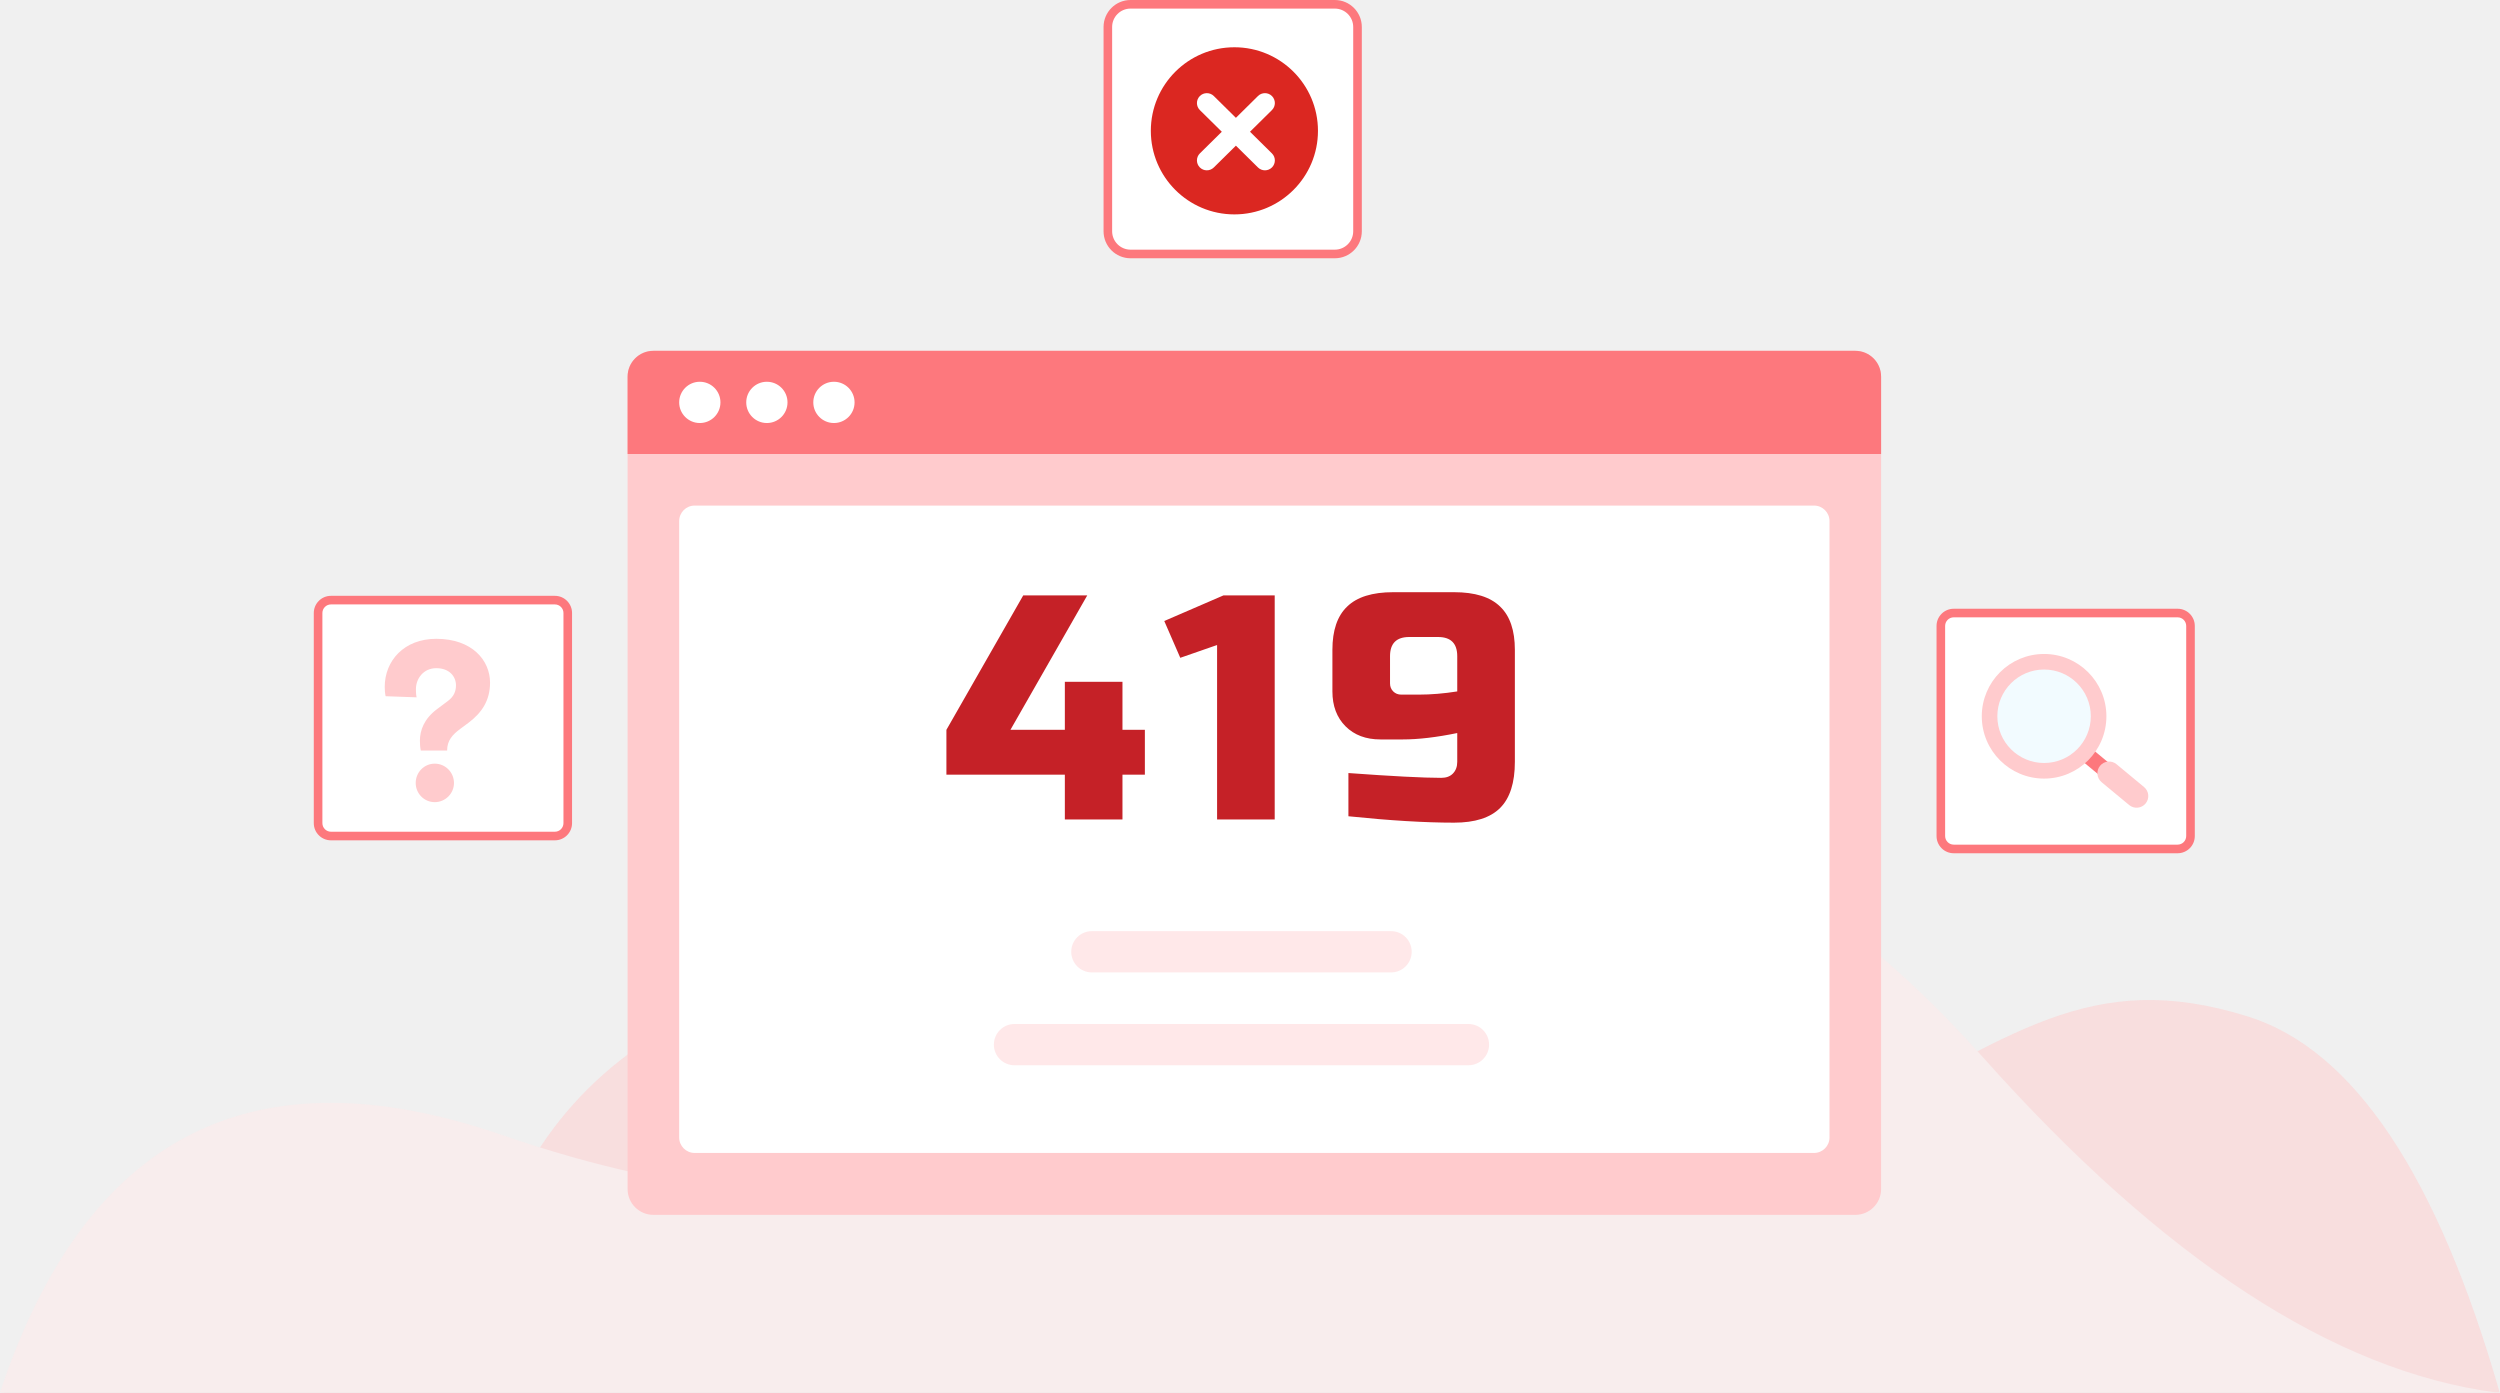
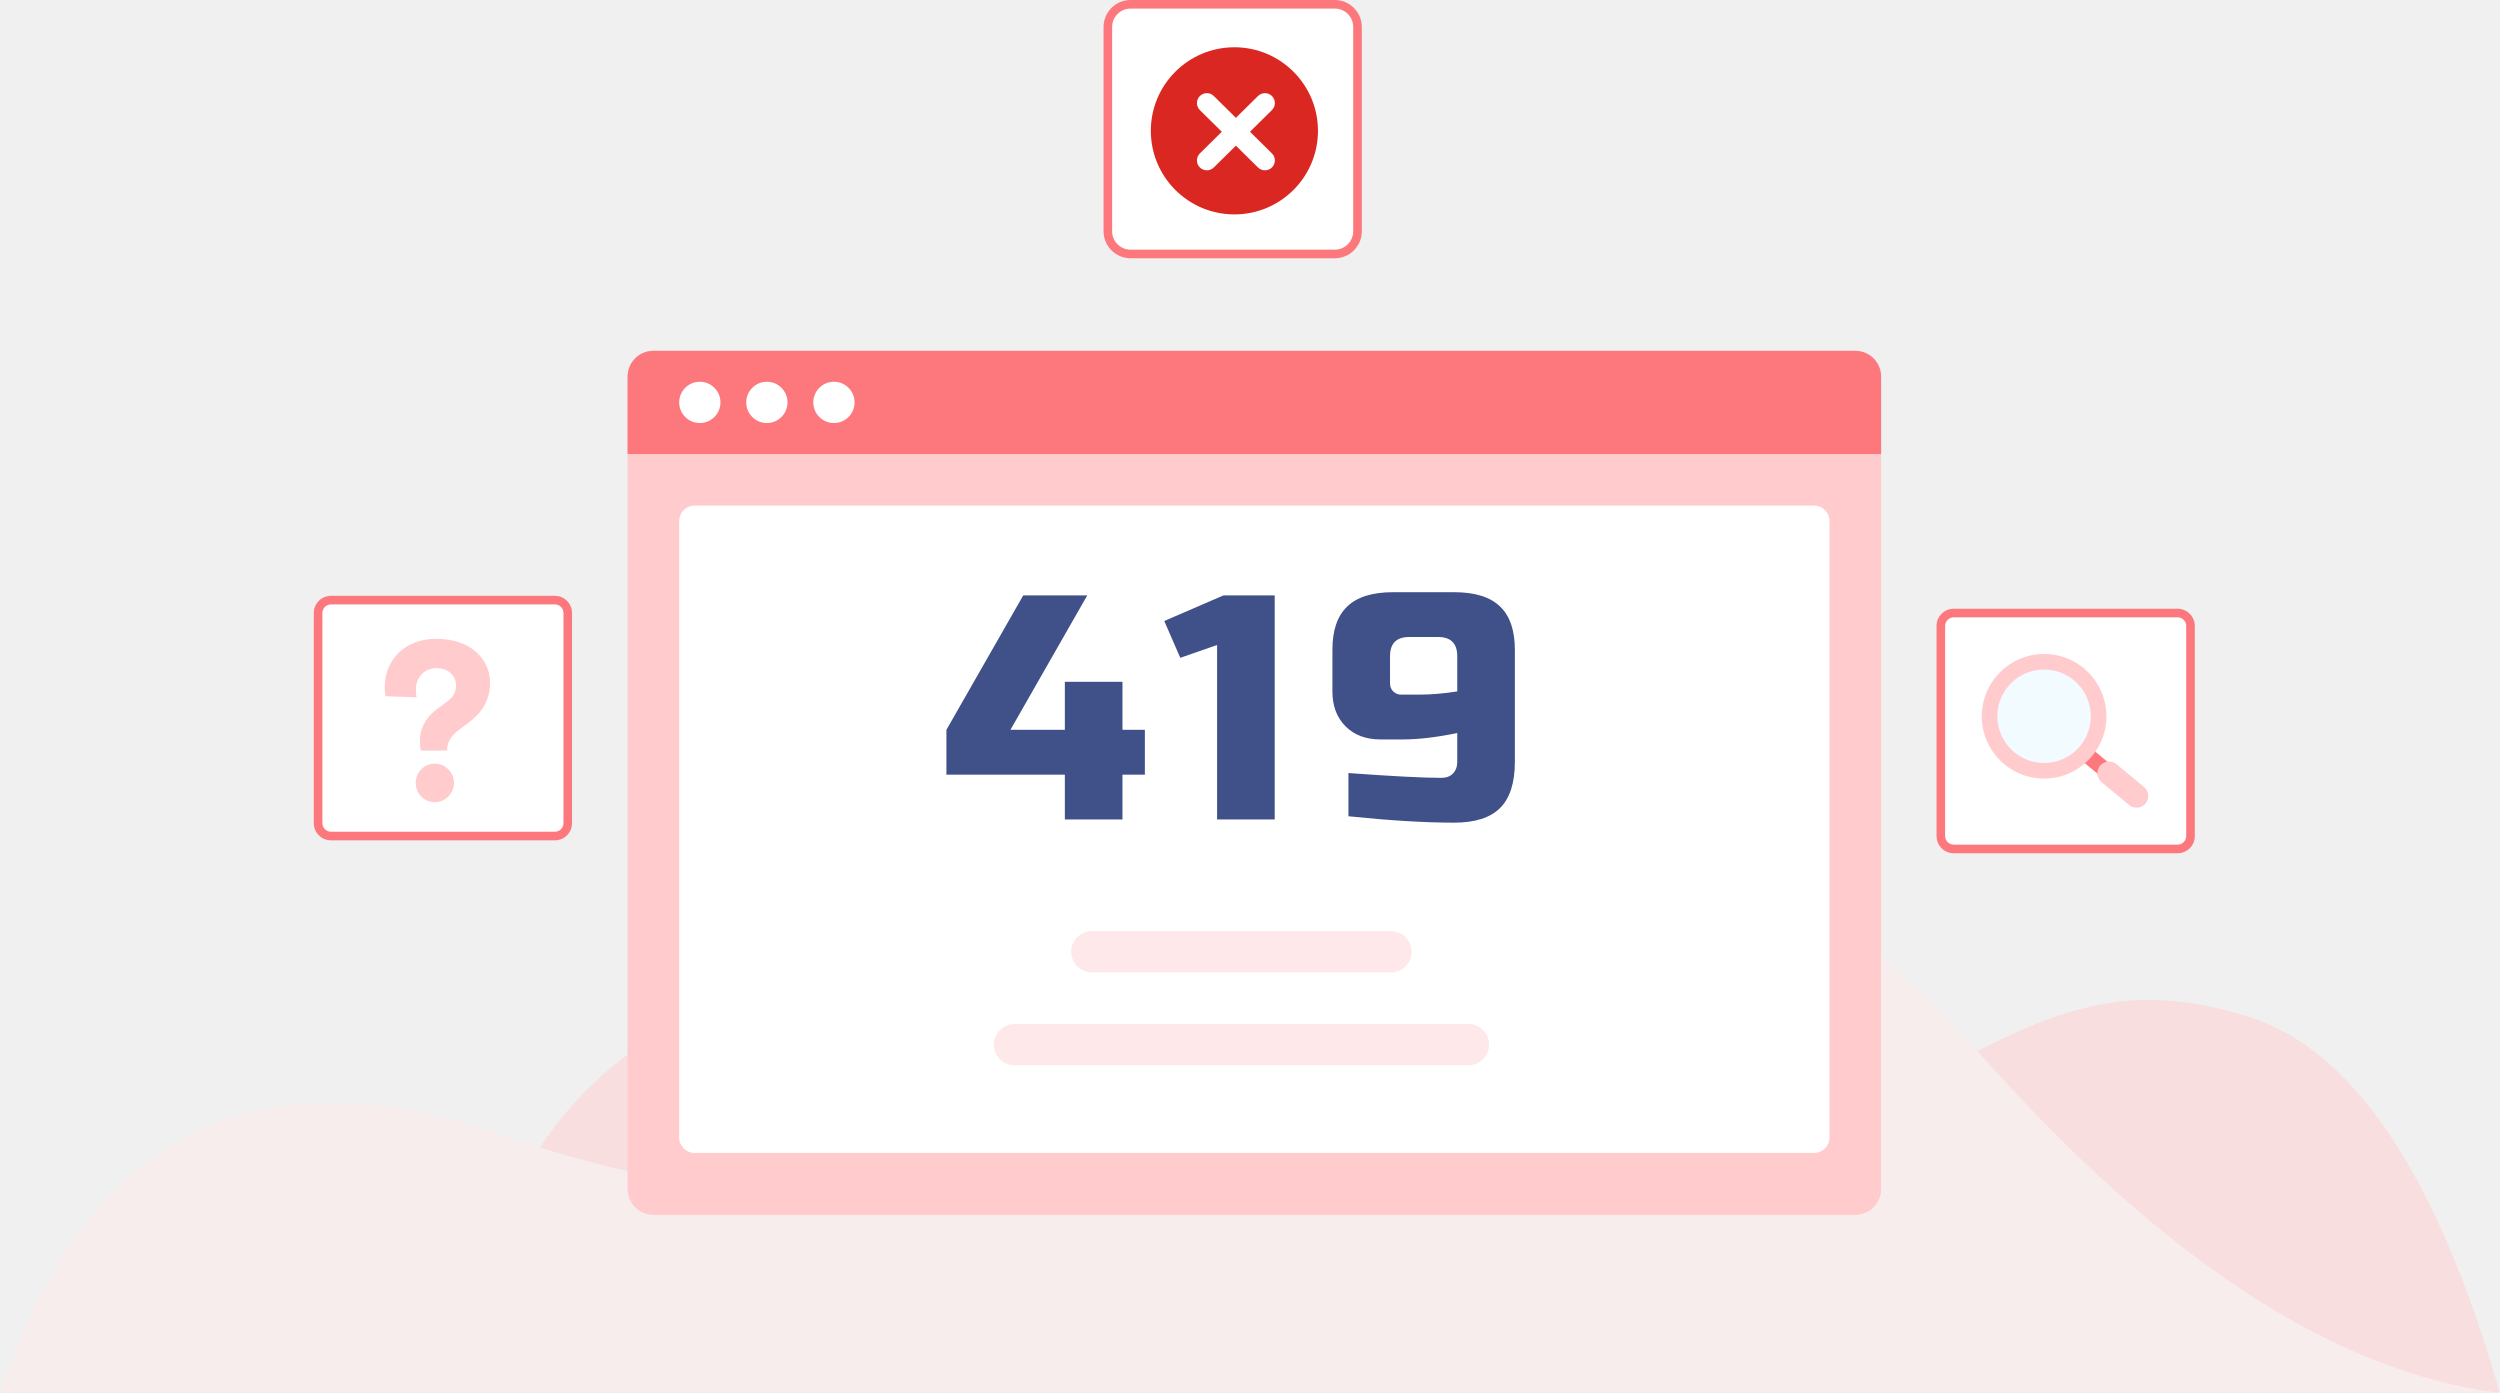
<svg xmlns="http://www.w3.org/2000/svg" width="781" height="435" viewBox="0 0 781 435" fill="none">
  <g opacity="0.5">
    <path fill-rule="evenodd" clip-rule="evenodd" d="M702.27 317.557C652.892 302.106 628.345 323.548 572.436 352.999C516.524 382.455 447.479 391.898 368.664 336.931C289.845 281.964 201.531 302.106 165.62 363.443C141.679 404.336 86.473 428.186 0 435H780.893C761.398 367.004 735.194 327.855 702.27 317.557Z" fill="#FFCCCC" />
    <path fill-rule="evenodd" clip-rule="evenodd" d="M0 435.002C26.722 354.577 79.006 327.769 156.85 354.577C273.617 394.79 341.878 364.63 402.806 304.312C463.733 243.994 535.332 235.95 619.613 330.452C675.799 393.453 729.17 428.3 779.721 435.002H0Z" fill="#FFE9E9" />
  </g>
  <path fill-rule="evenodd" clip-rule="evenodd" d="M204.12 109.598H579.597C584.045 109.598 587.655 113.205 587.655 117.655V371.465C587.655 375.914 584.045 379.522 579.597 379.522H204.12C199.67 379.522 196.062 375.914 196.062 371.465V117.655C196.062 113.205 199.67 109.598 204.12 109.598Z" fill="#FFCBCD" />
  <path fill-rule="evenodd" clip-rule="evenodd" d="M217.01 157.941H566.704C569.372 157.941 571.538 160.106 571.538 162.776V355.349C571.538 358.019 569.372 360.183 566.704 360.183H217.01C214.34 360.183 212.176 358.019 212.176 355.349V162.776C212.176 160.106 214.34 157.941 217.01 157.941Z" fill="white" />
  <path fill-rule="evenodd" clip-rule="evenodd" d="M204.12 109.598H579.597C584.045 109.598 587.655 113.205 587.655 117.655V141.827H196.062V117.655C196.062 113.205 199.67 109.598 204.12 109.598Z" fill="#FD787D" />
  <path d="M218.621 132.154C222.182 132.154 225.068 129.268 225.068 125.708C225.068 122.148 222.182 119.262 218.621 119.262C215.061 119.262 212.176 122.148 212.176 125.708C212.176 129.268 215.061 132.154 218.621 132.154ZM239.571 132.154C243.131 132.154 246.017 129.268 246.017 125.708C246.017 122.148 243.131 119.262 239.571 119.262C236.011 119.262 233.125 122.148 233.125 125.708C233.125 129.268 236.011 132.154 239.571 132.154ZM260.52 132.154C264.08 132.154 266.966 129.268 266.966 125.708C266.966 122.148 264.08 119.262 260.52 119.262C256.96 119.262 254.074 122.148 254.074 125.708C254.074 129.268 256.96 132.154 260.52 132.154Z" fill="white" />
  <path fill-rule="evenodd" clip-rule="evenodd" d="M341.101 290.891H434.567C438.125 290.891 441.013 293.776 441.013 297.337C441.013 300.896 438.125 303.783 434.567 303.783H341.101C337.538 303.783 334.655 300.896 334.655 297.337C334.655 293.776 337.538 290.891 341.101 290.891ZM316.928 319.897H458.739C462.297 319.897 465.185 322.783 465.185 326.343C465.185 329.903 462.297 332.789 458.739 332.789H316.928C313.366 332.789 310.482 329.903 310.482 326.343C310.482 322.783 313.366 319.897 316.928 319.897Z" fill="#FFCBCD" fill-opacity="0.43" />
  <path d="M604.975 195.543V261.185C604.975 264.152 607.381 266.557 610.346 266.557H680.285C683.25 266.557 685.656 264.152 685.656 261.185V195.543C685.656 192.577 683.25 190.172 680.285 190.172H610.346C607.381 190.172 604.975 192.577 604.975 195.543Z" fill="#FD787D" />
  <path d="M607.66 195.537C607.66 194.054 608.863 192.852 610.346 192.852H680.284C681.767 192.852 682.97 194.054 682.97 195.537V261.179C682.97 262.662 681.767 263.865 680.284 263.865H610.346C608.863 263.865 607.66 262.662 607.66 261.179V195.537Z" fill="white" />
  <path d="M651.132 238.283L665.923 250.546C666.955 251.404 668.489 251.26 669.348 250.226C670.203 249.191 670.062 247.657 669.026 246.799L654.239 234.537C653.203 233.679 651.669 233.822 650.814 234.857C649.955 235.891 650.096 237.425 651.132 238.283Z" fill="#FD787D" />
  <path d="M656.547 244.363L665.146 251.493C666.698 252.779 669.001 252.564 670.286 251.012C671.571 249.461 671.356 247.16 669.805 245.873L661.206 238.744C659.654 237.457 657.355 237.672 656.07 239.224C654.781 240.775 654.996 243.077 656.547 244.363ZM638.572 243.233C649.324 243.233 658.039 234.518 658.039 223.767C658.039 213.016 649.324 204.301 638.572 204.301C627.824 204.301 619.109 213.016 619.109 223.767C619.109 234.518 627.824 243.233 638.572 243.233Z" fill="#FFCBCD" />
  <path d="M638.573 238.359C630.507 238.359 623.971 231.823 623.971 223.759C623.971 215.696 630.507 209.16 638.573 209.16C646.635 209.16 653.171 215.696 653.171 223.759C653.171 231.823 646.635 238.359 638.573 238.359Z" fill="#F2FBFF" />
  <path d="M98.027 191.508V257.15C98.027 260.116 100.433 262.521 103.399 262.521H173.338C176.304 262.521 178.71 260.116 178.71 257.15V191.508C178.71 188.541 176.304 186.137 173.338 186.137H103.399C100.433 186.137 98.027 188.541 98.027 191.508Z" fill="#FD787D" />
  <path d="M100.715 191.506C100.715 190.023 101.918 188.82 103.401 188.82H173.34C174.823 188.82 176.025 190.023 176.025 191.506V257.147C176.025 258.63 174.823 259.833 173.34 259.833H103.401C101.918 259.833 100.715 258.63 100.715 257.147V191.506Z" fill="white" />
  <path d="M139.681 234.463H131.456C131.249 233.49 131.179 232.516 131.179 231.404C131.179 228.137 132.493 224.591 136.433 221.601L139.958 218.959C141.824 217.569 142.446 215.9 142.446 214.093C142.446 211.381 140.442 208.739 136.294 208.739C132.285 208.739 129.935 212.007 129.935 215.275C129.935 216.874 130.074 217.569 130.143 217.847L120.466 217.499C120.259 216.526 120.189 215.483 120.189 214.579C120.189 206.445 126.203 199.562 136.294 199.562C147.492 199.562 153.091 206.306 153.091 213.258C153.091 218.82 150.533 222.644 146.386 225.773L143.759 227.719C141.34 229.527 139.681 231.335 139.681 234.463ZM129.866 244.614C129.866 241.276 132.493 238.565 135.811 238.565C139.129 238.565 141.824 241.276 141.824 244.614C141.824 247.881 139.129 250.593 135.811 250.593C132.493 250.593 129.866 247.881 129.866 244.614Z" fill="#FFCBCD" />
  <path d="M353.186 0H417C421.659 0 425.432 3.777 425.432 8.436V72.251C425.432 76.909 421.659 80.686 417 80.686H353.186C348.527 80.686 344.75 76.909 344.75 72.251V8.436C344.75 3.777 348.527 0 353.186 0Z" fill="#FD787D" />
  <path d="M353.181 2.684C350.006 2.684 347.432 5.253 347.432 8.429V72.244C347.432 75.42 350.006 77.994 353.181 77.994H416.996C420.168 77.994 422.742 75.42 422.742 72.244V8.429C422.742 5.253 420.168 2.684 416.996 2.684H353.181Z" fill="white" />
  <path d="M385.626 66.978C400.043 66.978 411.732 55.289 411.732 40.872C411.732 26.454 400.043 14.766 385.626 14.766C371.208 14.766 359.52 26.454 359.52 40.872C359.52 55.289 371.208 66.978 385.626 66.978Z" fill="#DB2721" />
  <path d="M397.375 30.022C398.574 31.238 398.561 33.198 397.345 34.397L390.5 41.157L397.345 47.916C398.561 49.115 398.574 51.075 397.375 52.291C396.172 53.507 394.212 53.52 392.996 52.321L386.095 45.505L379.189 52.321C377.973 53.52 376.013 53.507 374.815 52.291C373.616 51.075 373.628 49.115 374.845 47.916L381.69 41.157L374.845 34.397C373.628 33.198 373.616 31.238 374.815 30.022C376.013 28.806 377.973 28.793 379.189 29.992L386.095 36.808L392.996 29.992C394.212 28.793 396.172 28.806 397.375 30.022Z" fill="white" />
-   <path d="M332.658 242H295.658V228L319.658 186H339.658L315.658 228H332.658V213H350.658V228H357.658V242H350.658V256H332.658V242ZM380.217 256V201.5L368.717 205.5L363.717 194L382.217 186H398.217V256H380.217ZM421.244 241.5C434.977 242.5 444.644 243 450.244 243C451.777 243 452.977 242.567 453.844 241.7C454.777 240.767 455.244 239.533 455.244 238V229C448.777 230.333 443.111 231 438.244 231H431.244C426.711 231 423.077 229.633 420.344 226.9C417.611 224.167 416.244 220.533 416.244 216V203C416.244 196.933 417.777 192.433 420.844 189.5C423.911 186.5 428.711 185 435.244 185H454.244C460.777 185 465.577 186.5 468.644 189.5C471.711 192.433 473.244 196.933 473.244 203V238C473.244 244.533 471.711 249.333 468.644 252.4C465.577 255.467 460.777 257 454.244 257C445.111 257 434.111 256.333 421.244 255V241.5ZM443.244 217C447.044 217 451.044 216.667 455.244 216V205C455.244 201 453.244 199 449.244 199H440.244C436.244 199 434.244 201 434.244 205V213.5C434.244 214.5 434.577 215.333 435.244 216C435.911 216.667 436.744 217 437.744 217H443.244Z" fill="#C52127" />
+   <path d="M332.658 242H295.658V228L319.658 186H339.658L315.658 228H332.658V213H350.658V228H357.658V242H350.658V256H332.658V242ZM380.217 256V201.5L368.717 205.5L363.717 194L382.217 186H398.217V256H380.217ZM421.244 241.5C434.977 242.5 444.644 243 450.244 243C451.777 243 452.977 242.567 453.844 241.7C454.777 240.767 455.244 239.533 455.244 238V229C448.777 230.333 443.111 231 438.244 231H431.244C426.711 231 423.077 229.633 420.344 226.9C417.611 224.167 416.244 220.533 416.244 216V203C416.244 196.933 417.777 192.433 420.844 189.5C423.911 186.5 428.711 185 435.244 185H454.244C460.777 185 465.577 186.5 468.644 189.5C471.711 192.433 473.244 196.933 473.244 203V238C473.244 244.533 471.711 249.333 468.644 252.4C465.577 255.467 460.777 257 454.244 257C445.111 257 434.111 256.333 421.244 255V241.5ZM443.244 217C447.044 217 451.044 216.667 455.244 216V205C455.244 201 453.244 199 449.244 199H440.244C436.244 199 434.244 201 434.244 205V213.5C434.244 214.5 434.577 215.333 435.244 216C435.911 216.667 436.744 217 437.744 217H443.244Z" fill="#405189" />
</svg>
